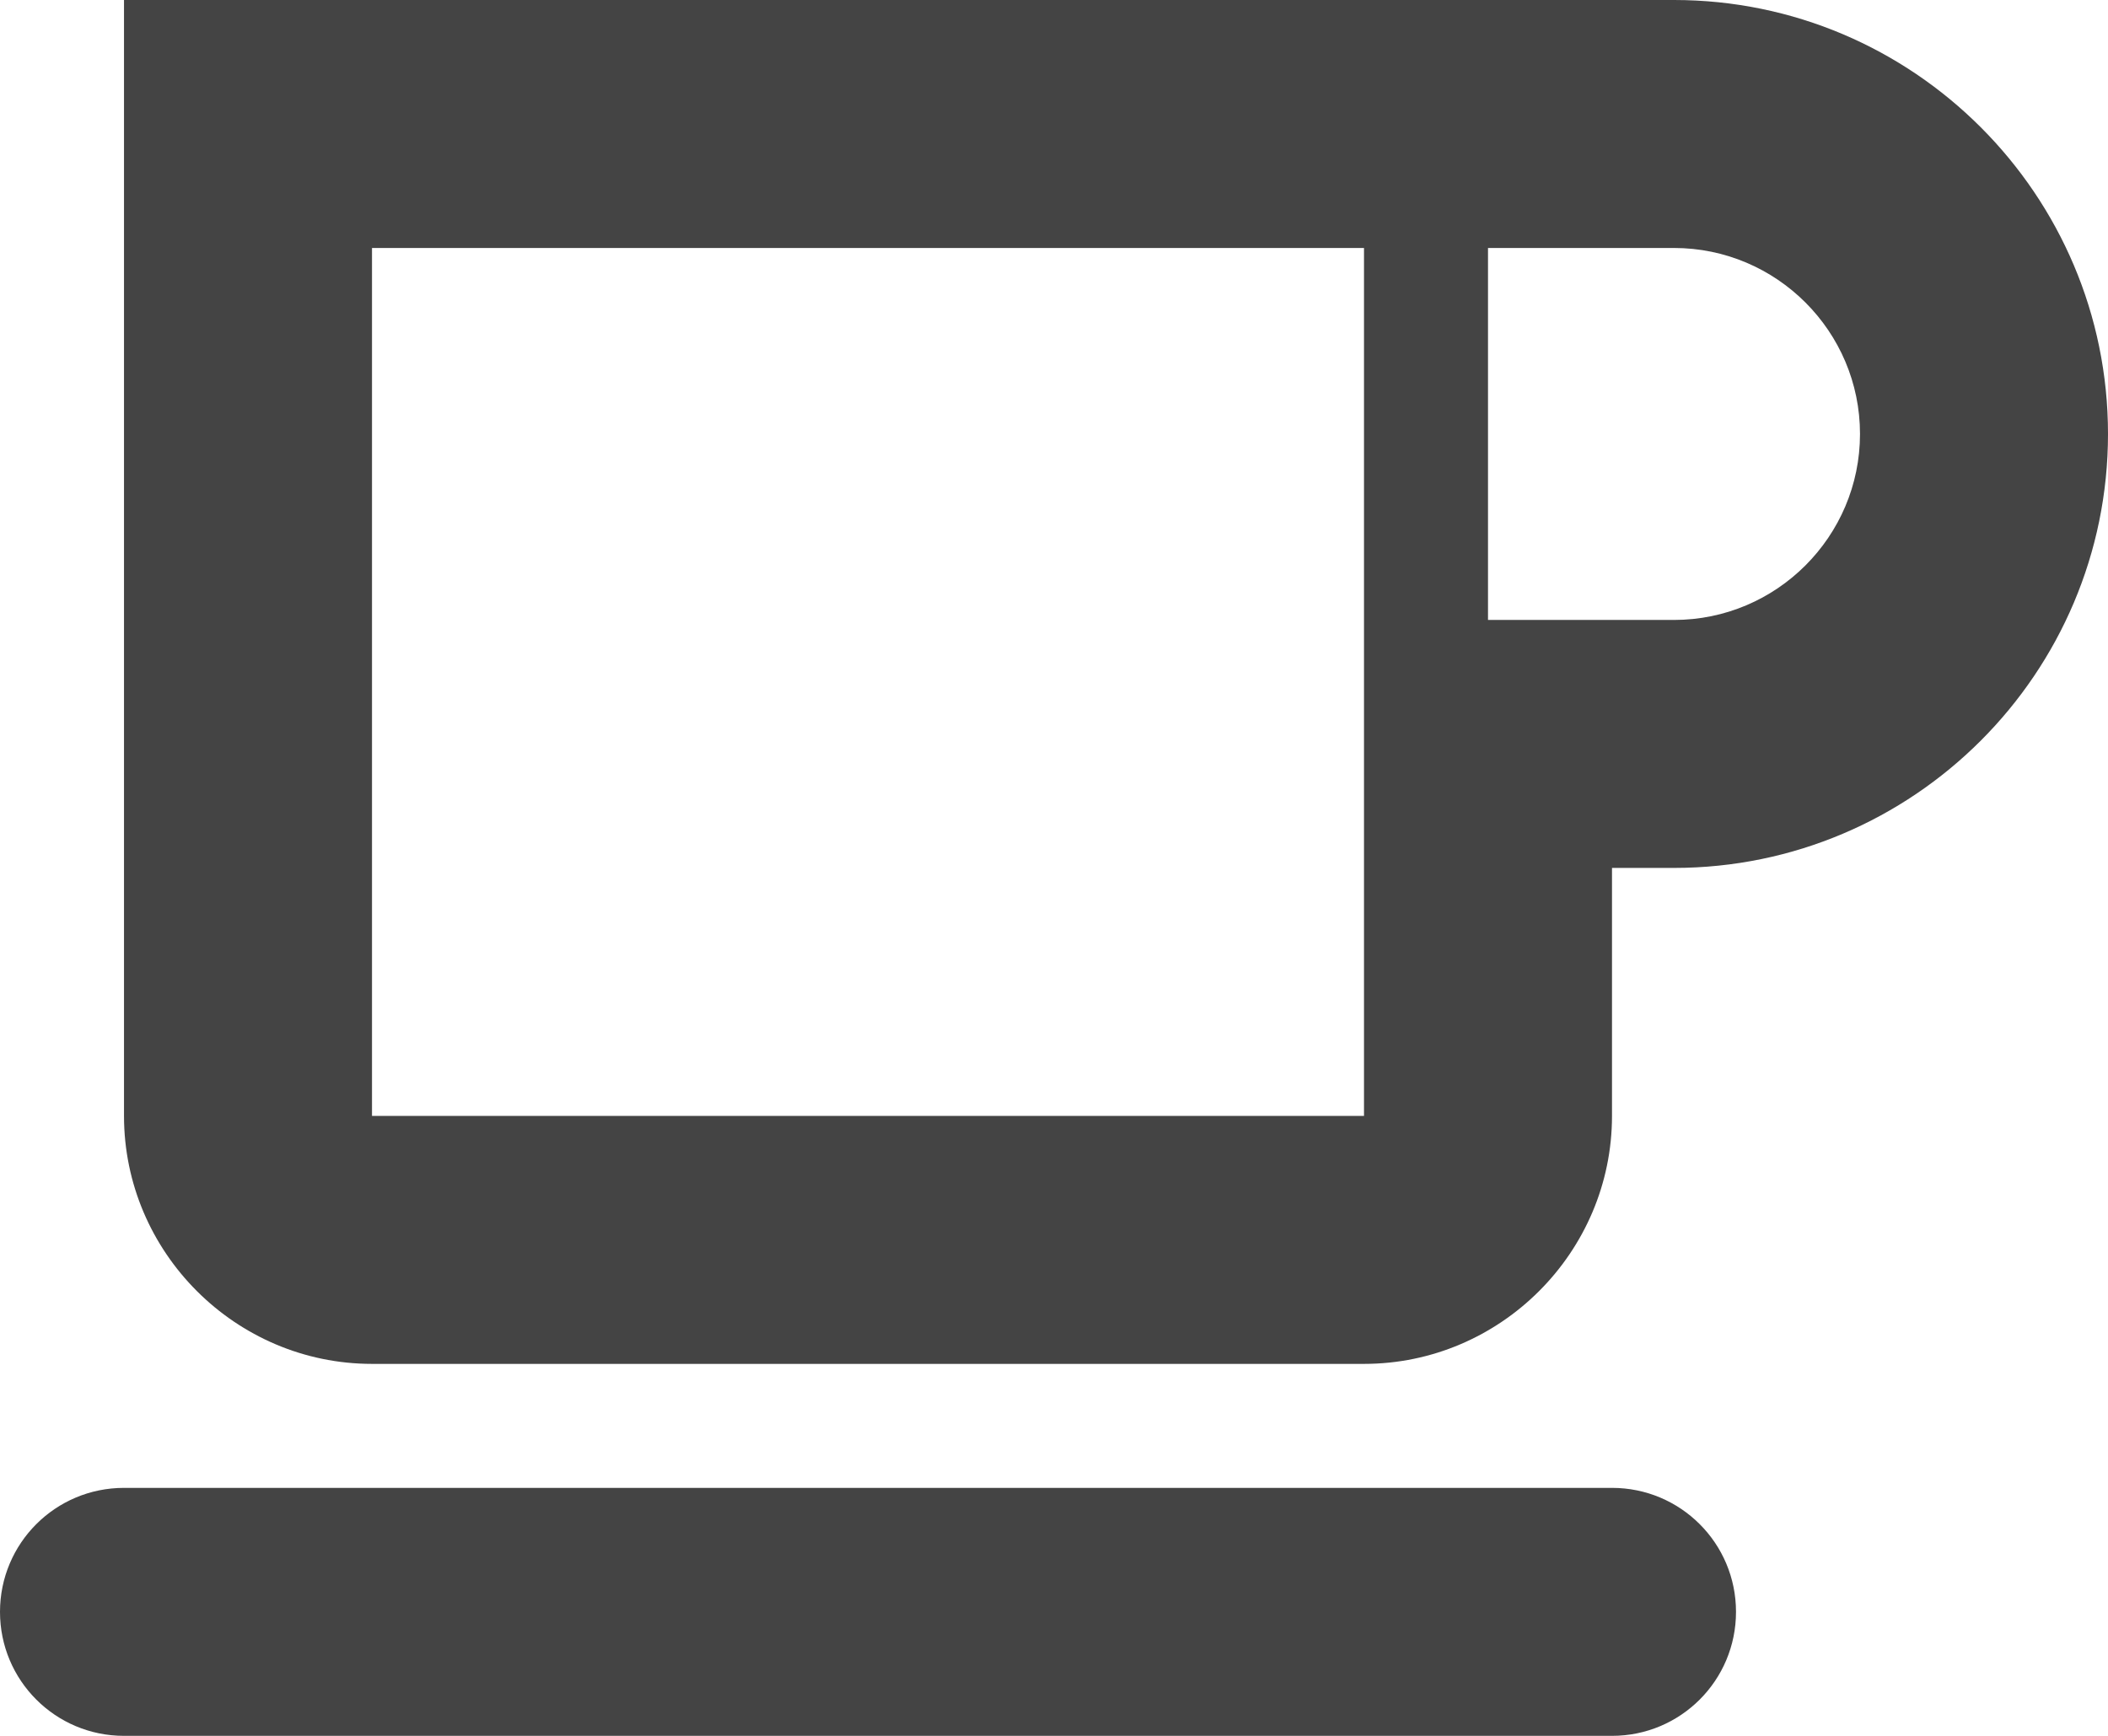
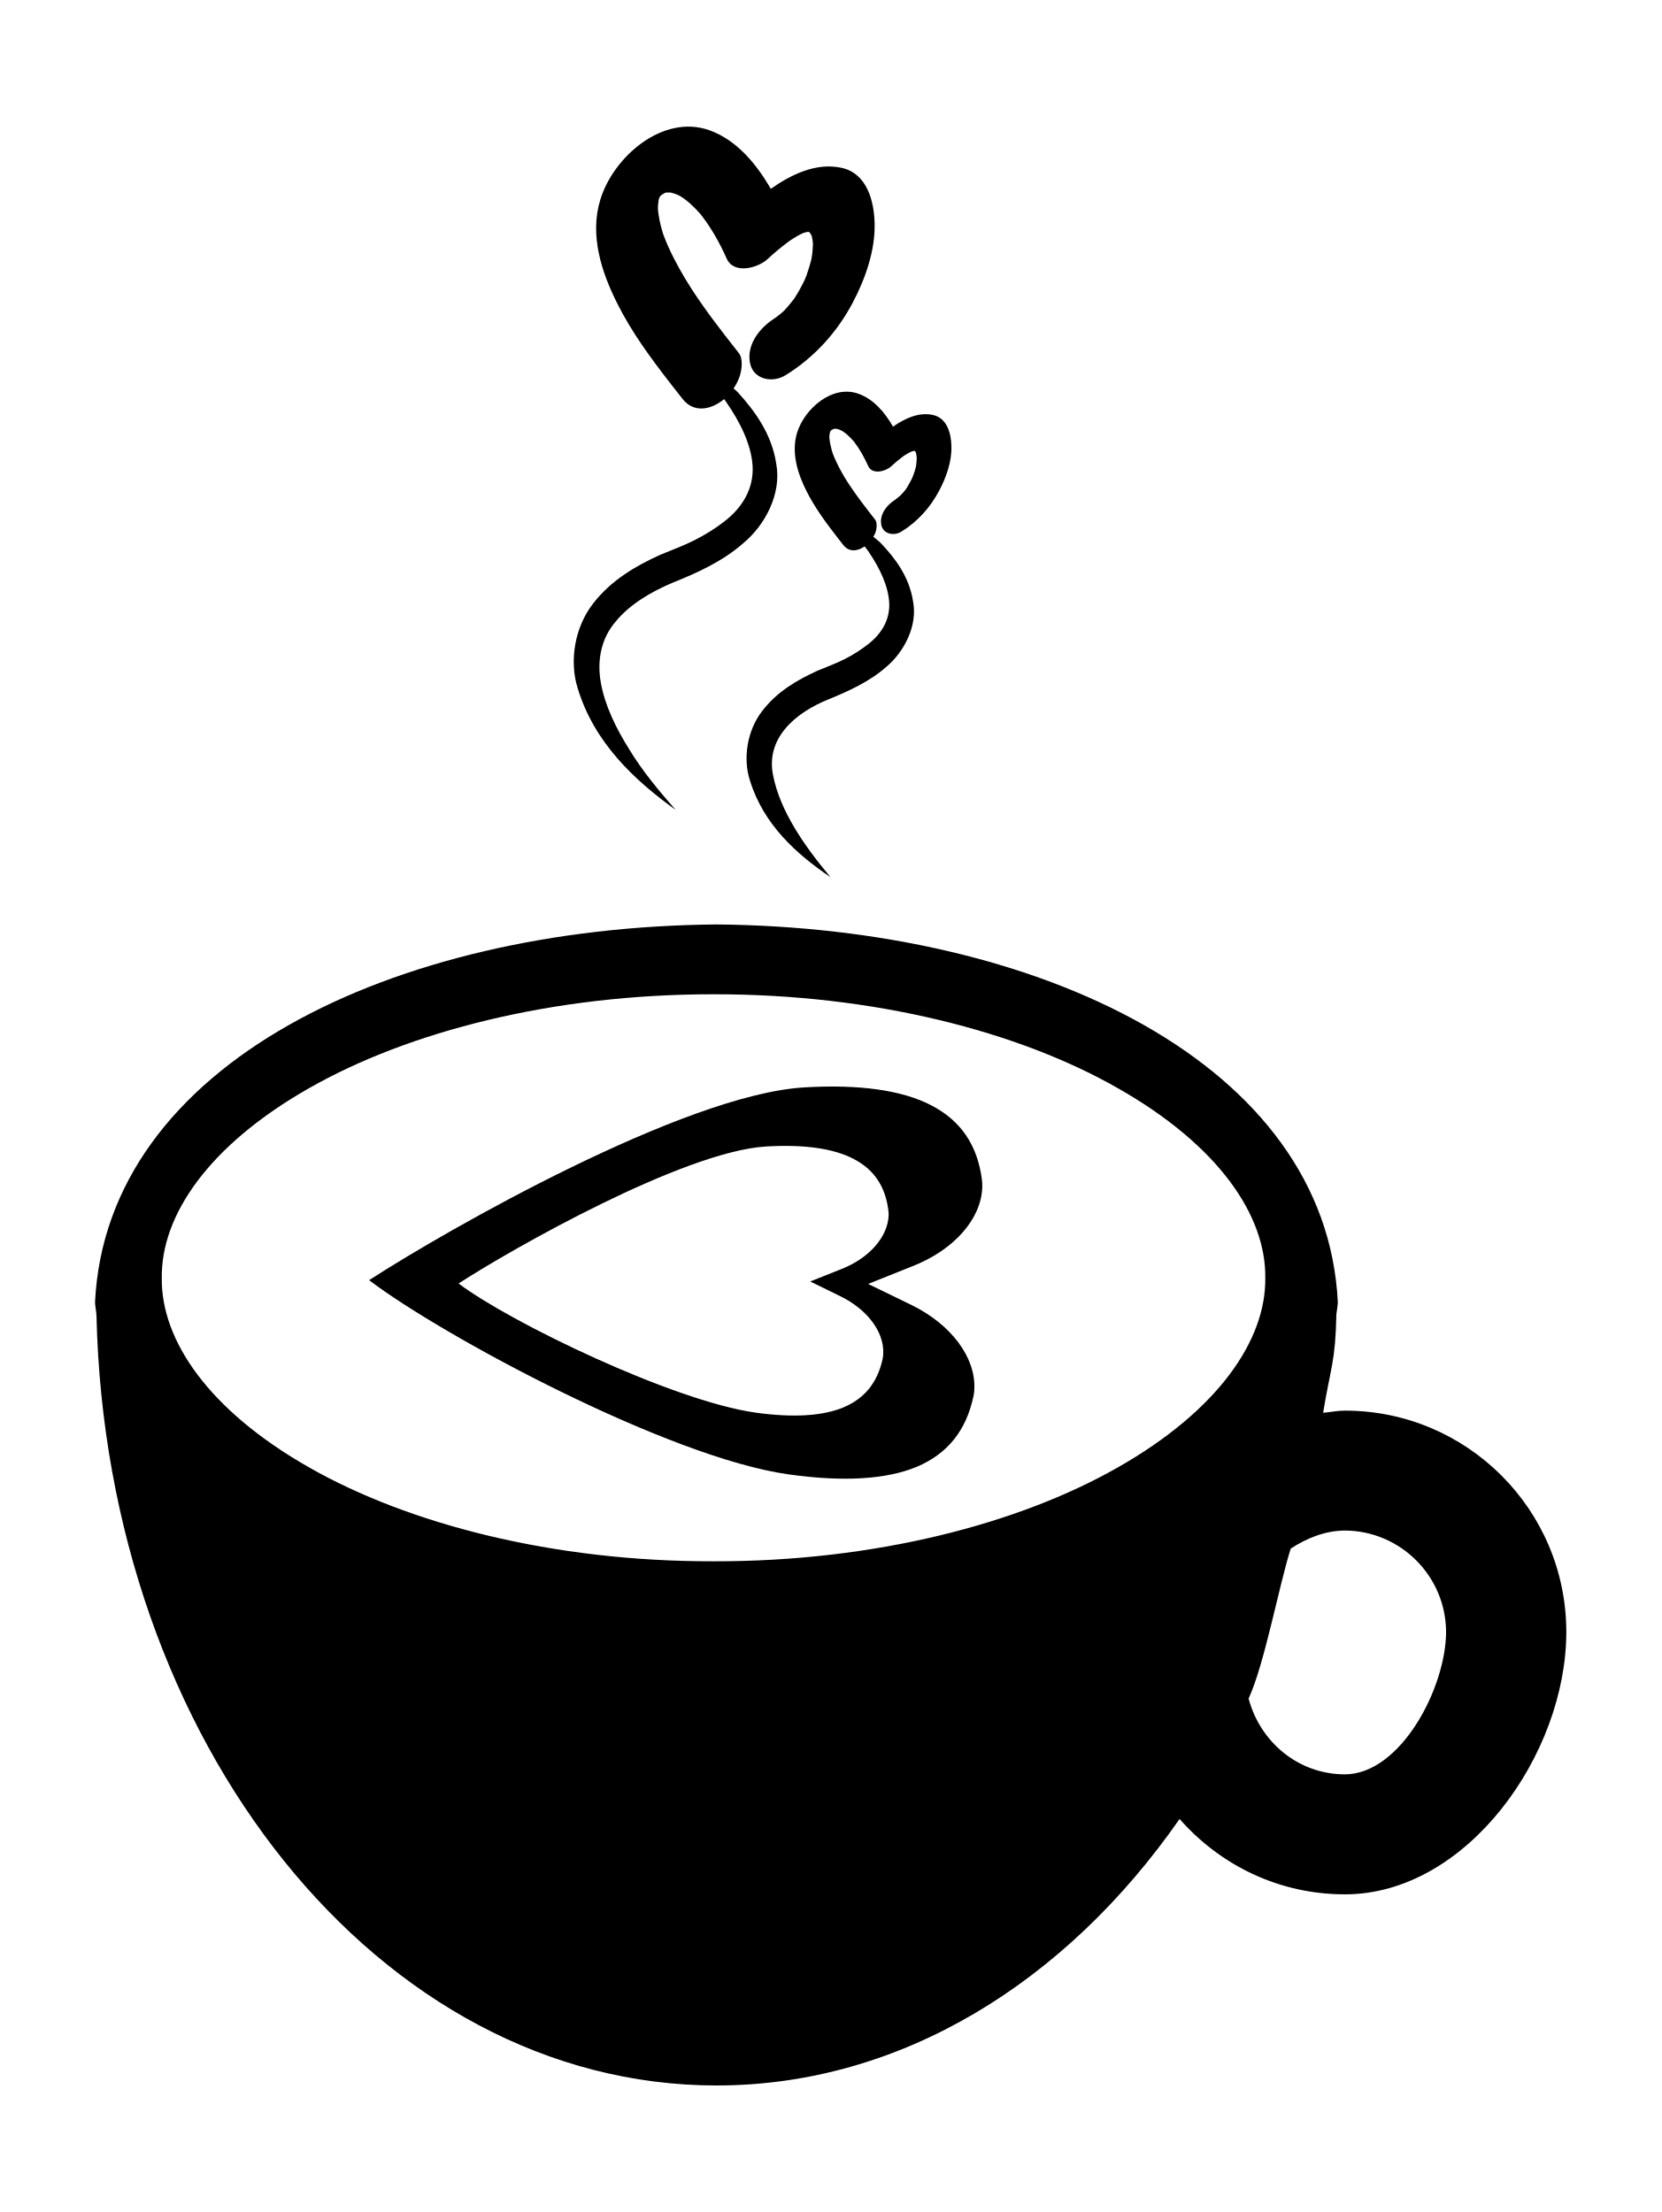
- <svg xmlns="http://www.w3.org/2000/svg" width="17px" height="14px" viewBox="0 0 17 14" version="1.1">
-   <description>Created with Sketch (http://www.bohemiancoding.com/sketch)</description>
-   <defs />
-   <g id="Page-1" stroke="none" stroke-width="1" fill="none" fill-rule="evenodd">
-     <g id="coffee" transform="translate(-4, -5)" fill="#444444">
-       <g id="Layer_1" transform="translate(4, 5)">
-         <path d="M13,14 L1,14 C0.447,14 0,13.553 0,13 C0,12.447 0.447,12 1,12 L13,12 C13.553,12 14,12.447 14,13 C14,13.553 13.553,14 13,14 L13,14 L13,14 L13,14 Z M13,14" id="Shape" />
-         <path d="M13.5,0 L1,0 L1,9 C1,10.1 1.9,11 3,11 L11,11 C12.1,11 13,10.1 13,9 L13,7 L13.5,7 C15.43,7 17,5.43 17,3.5 C17,1.57 15.43,0 13.5,0 L13.5,0 L13.5,0 L13.5,0 Z M11,9 L3,9 L3,2 L11,2 L11,9 L11,9 L11,9 L11,9 Z M13.5,5 L12,5 L12,2 L13.5,2 C14.327,2 15,2.673 15,3.5 C15,4.327 14.327,5 13.5,5 L13.5,5 L13.5,5 L13.5,5 Z M13.5,5" id="Shape" />
-       </g>
-     </g>
-   </g>
+ <svg xmlns="http://www.w3.org/2000/svg" version="1.1" id="Capa_1" x="0px" y="0px" width="21.594px" height="28.759px" viewBox="0 0 21.594 28.759" enable-background="new 0 0 21.594 28.759" xml:space="preserve">
+   <path d="M17.481,18.34c-0.096,0-0.188,0.02-0.282,0.028c0.096-0.59,0.16-0.658,0.172-1.28c0.006-0.051,0.016-0.101,0.019-0.154  c-0.149-3.101-3.876-4.877-8.076-4.915c-4.203,0.036-7.929,1.813-8.079,4.914c0.003,0.058,0.016,0.112,0.019,0.168  c0-0.002,0-0.002,0-0.002c0.125,5.557,3.681,10.015,8.06,10.015c2.397,0,4.543-1.344,6.019-3.465c0.526,0.599,1.289,0.98,2.149,0.98  c1.588,0,2.878-1.823,2.878-3.412C20.359,19.628,19.07,18.34,17.481,18.34z M14.529,19.079c-1.289,0.735-3.167,1.224-5.253,1.22  c-2.088,0.004-3.967-0.485-5.257-1.22c-1.309-0.744-1.926-1.656-1.916-2.463c-0.011-0.814,0.609-1.726,1.916-2.469  c1.291-0.736,3.17-1.222,5.257-1.22c2.085-0.003,3.964,0.484,5.253,1.22c1.309,0.743,1.929,1.655,1.918,2.469  C16.457,17.421,15.838,18.335,14.529,19.079z M17.481,23.069c-0.61-0.001-1.101-0.424-1.251-0.985  c0.208-0.451,0.392-1.46,0.548-1.951c0.206-0.132,0.438-0.231,0.702-0.234c0.724,0.003,1.314,0.592,1.317,1.318  C18.795,21.946,18.206,23.068,17.481,23.069z M12.768,15.44c0.001-0.035,0-0.069-0.004-0.101c-0.059-0.454-0.276-0.771-0.662-0.97  c-0.382-0.197-0.937-0.274-1.654-0.231c-1.557,0.095-4.638,1.85-5.65,2.506c0.958,0.728,3.896,2.307,5.453,2.525  c0.711,0.1,1.271,0.066,1.667-0.099c0.398-0.169,0.64-0.469,0.735-0.914c0.008-0.033,0.012-0.067,0.012-0.101  c0.017-0.41-0.303-0.835-0.812-1.086l-0.568-0.276l0.587-0.235C12.401,16.248,12.753,15.849,12.768,15.44z M10.936,16.5  l-0.404,0.161l0.39,0.191c0.351,0.171,0.571,0.464,0.559,0.745c-0.001,0.024-0.003,0.048-0.008,0.071  c-0.067,0.307-0.233,0.513-0.507,0.629c-0.272,0.114-0.657,0.137-1.145,0.069c-1.072-0.15-3.201-1.179-3.86-1.679  c0.695-0.451,2.924-1.716,3.995-1.781c0.493-0.029,0.874,0.024,1.137,0.16c0.264,0.136,0.414,0.353,0.454,0.667  c0.004,0.021,0.004,0.046,0.004,0.069C11.54,16.082,11.3,16.357,10.936,16.5z M7.508,8.944c-0.109-0.35-0.039-0.787,0.2-1.095  c0.236-0.307,0.56-0.494,0.879-0.638c0.172-0.069,0.306-0.12,0.447-0.191c0.14-0.071,0.27-0.153,0.386-0.244  c0.236-0.182,0.378-0.43,0.363-0.715c-0.017-0.285-0.166-0.58-0.35-0.844C9.427,5.206,9.417,5.198,9.411,5.188  C9.408,5.19,9.406,5.193,9.405,5.195c-0.17,0.138-0.391,0.174-0.533-0.009c-0.056-0.071-0.111-0.14-0.165-0.21  c-0.252-0.326-0.5-0.662-0.684-1.032c-0.208-0.413-0.36-0.891-0.22-1.347c0.167-0.553,0.809-1.119,1.417-0.904  c0.352,0.125,0.61,0.434,0.799,0.762c0.273-0.191,0.593-0.344,0.92-0.273c0.333,0.073,0.423,0.434,0.43,0.724  c0.008,0.352-0.121,0.718-0.283,1.026c-0.205,0.389-0.502,0.716-0.876,0.947c-0.172,0.106-0.423,0.055-0.462-0.165  c-0.043-0.239,0.129-0.452,0.317-0.573c0.003-0.002,0.007-0.005,0.01-0.007c0.001,0,0.001,0,0.002-0.001  c0.023-0.014,0.046-0.032,0.011-0.009c0.001-0.001,0.002-0.001,0.003-0.002c0.032-0.023,0.063-0.048,0.092-0.074  c0.004-0.005,0.01-0.01,0.015-0.015c0.02-0.021,0.04-0.044,0.058-0.066c0.026-0.03,0.05-0.061,0.073-0.092  c0.038-0.059,0.073-0.12,0.104-0.182c0.008-0.016,0.017-0.034,0.025-0.05c0.009-0.02,0.021-0.053,0.027-0.067  c0.021-0.064,0.043-0.128,0.058-0.192c0.002-0.006,0.004-0.013,0.005-0.019c0.004-0.024,0.008-0.049,0.011-0.072  c0.004-0.04,0.007-0.079,0.008-0.12c-0.002-0.016-0.003-0.035-0.004-0.045c-0.004-0.022-0.007-0.043-0.012-0.065  c-0.002,0-0.002-0.002-0.004-0.003c-0.006-0.011-0.012-0.022-0.019-0.034c-0.004-0.003-0.007-0.006-0.01-0.008  c-0.003-0.001-0.005-0.002-0.007-0.004c-0.009,0.002-0.019,0.002-0.027,0.003c-0.006,0.001-0.013,0.003-0.021,0.006  c-0.007,0.002-0.014,0.004-0.021,0.006c-0.026,0.012-0.05,0.024-0.075,0.038c-0.023,0.012-0.089,0.056-0.092,0.057  c-0.015,0.011-0.031,0.021-0.045,0.033c-0.089,0.066-0.174,0.138-0.254,0.213C9.848,3.486,9.538,3.571,9.445,3.36  C9.358,3.165,9.252,2.974,9.122,2.805C9.112,2.793,9.1,2.779,9.097,2.774C9.078,2.753,9.06,2.733,9.041,2.714  c-0.038-0.038-0.077-0.076-0.12-0.109C8.901,2.589,8.88,2.574,8.858,2.56C8.851,2.555,8.832,2.546,8.822,2.539  C8.787,2.524,8.754,2.512,8.717,2.503c0,0,0,0-0.001,0c-0.017,0-0.032-0.001-0.049,0c-0.008,0-0.015,0.002-0.019,0.004  c-0.003,0-0.005,0.001-0.007,0.002c-0.015,0.008-0.034,0.02-0.041,0.024C8.595,2.537,8.59,2.542,8.585,2.548  C8.58,2.551,8.577,2.558,8.573,2.565C8.57,2.574,8.566,2.585,8.562,2.595C8.559,2.62,8.554,2.657,8.553,2.673  c0,0.014-0.001,0.027-0.001,0.041c0,0.004,0,0.007,0,0.009c0.01,0.093,0.027,0.182,0.054,0.272C8.609,3.01,8.614,3.023,8.618,3.037  C8.623,3.049,8.627,3.063,8.63,3.069C8.648,3.116,8.667,3.164,8.688,3.21c0.086,0.19,0.19,0.373,0.303,0.549  c0.188,0.29,0.4,0.561,0.613,0.832c0.058,0.075,0.038,0.216,0.012,0.298C9.597,4.947,9.569,5.001,9.535,5.051  c0.016,0.015,0.035,0.027,0.05,0.043c0.23,0.252,0.447,0.551,0.505,0.935c0.073,0.393-0.148,0.801-0.428,1.033  C9.389,7.304,9.036,7.459,8.743,7.576C8.455,7.698,8.184,7.86,8.004,8.08C7.817,8.296,7.757,8.58,7.81,8.876  c0.053,0.297,0.197,0.592,0.369,0.866c0.17,0.28,0.383,0.537,0.604,0.788C8.245,10.143,7.721,9.653,7.508,8.944z M10.088,4.124  c-0.005,0.003-0.009,0.006-0.013,0.009c-0.001,0-0.001,0.001-0.002,0.001C10.088,4.124,10.081,4.129,10.088,4.124z M10.361,5.626  c-0.078,0.259,0.006,0.529,0.123,0.76c0.104,0.207,0.243,0.398,0.385,0.581c0.03,0.04,0.061,0.079,0.092,0.118  c0.075,0.097,0.186,0.083,0.278,0.019c0.019,0.027,0.042,0.051,0.058,0.079c0.143,0.21,0.253,0.445,0.262,0.663  c0.007,0.215-0.099,0.396-0.283,0.536c-0.09,0.07-0.191,0.134-0.3,0.189c-0.112,0.056-0.214,0.093-0.354,0.151  c-0.257,0.118-0.521,0.268-0.715,0.523c-0.196,0.253-0.252,0.617-0.159,0.902c0.178,0.577,0.607,0.958,1.048,1.258  c-0.34-0.406-0.657-0.861-0.747-1.326c-0.096-0.471,0.27-0.807,0.731-0.991c0.229-0.094,0.519-0.221,0.74-0.417  c0.228-0.191,0.412-0.532,0.348-0.856c-0.05-0.316-0.231-0.557-0.42-0.755c-0.029-0.029-0.064-0.054-0.096-0.082  c0.011-0.019,0.022-0.036,0.029-0.056c0.014-0.047,0.026-0.127-0.007-0.168c-0.12-0.153-0.239-0.306-0.345-0.468  c-0.065-0.099-0.123-0.203-0.171-0.31c-0.011-0.026-0.023-0.052-0.033-0.08c-0.002-0.004-0.004-0.011-0.006-0.018  c-0.002-0.008-0.004-0.016-0.007-0.023c-0.014-0.05-0.025-0.101-0.03-0.154c-0.002-0.002-0.002-0.004-0.002-0.005  c0-0.009,0-0.016,0.001-0.024c0-0.009,0.003-0.028,0.005-0.044c0.003-0.004,0.004-0.011,0.006-0.016  c0.003-0.005,0.005-0.008,0.006-0.012c0.004-0.002,0.006-0.004,0.01-0.008c0.004-0.001,0.015-0.009,0.023-0.013  c0.001,0,0.003-0.002,0.004-0.002c0.004-0.002,0.007-0.002,0.012-0.002c0.009,0,0.019,0,0.027,0h0.001  c0.02,0.004,0.04,0.012,0.058,0.021c0.006,0.003,0.017,0.008,0.021,0.011c0.012,0.009,0.023,0.017,0.035,0.025  c0.024,0.019,0.046,0.04,0.066,0.06c0.012,0.012,0.021,0.024,0.033,0.035c0.002,0.003,0.009,0.011,0.015,0.018  c0.073,0.095,0.132,0.203,0.182,0.313c0.052,0.119,0.228,0.071,0.299,0.005c0.047-0.043,0.093-0.083,0.143-0.12  c0.008-0.007,0.017-0.013,0.026-0.019c0.002-0.002,0.039-0.025,0.052-0.032c0.014-0.008,0.028-0.014,0.043-0.021  c0.004-0.001,0.009-0.003,0.011-0.004c0.004-0.001,0.009-0.001,0.013-0.003c0.005,0,0.01-0.002,0.015-0.002  c0.002,0,0.003,0.002,0.004,0.002c0.002,0.002,0.004,0.003,0.005,0.004c0.003,0.006,0.007,0.014,0.01,0.019  c0.001,0.002,0.001,0.002,0.001,0.002c0.004,0.012,0.004,0.024,0.006,0.036c0.002,0.006,0.003,0.018,0.004,0.027  c-0.001,0.02-0.003,0.043-0.005,0.066c0,0.013-0.003,0.027-0.005,0.042c-0.001,0.002-0.002,0.006-0.002,0.01  c-0.008,0.037-0.02,0.073-0.034,0.109c-0.003,0.009-0.011,0.027-0.015,0.039c-0.005,0.009-0.009,0.019-0.014,0.027  c-0.019,0.035-0.037,0.069-0.058,0.103c-0.012,0.018-0.027,0.035-0.04,0.051c-0.012,0.013-0.022,0.025-0.035,0.038  c-0.003,0.004-0.006,0.005-0.009,0.008c-0.016,0.015-0.034,0.029-0.052,0.042c-0.004,0.004-0.009,0.007-0.014,0.012  c-0.106,0.066-0.203,0.187-0.179,0.322c0.022,0.123,0.164,0.151,0.26,0.092c0.211-0.129,0.377-0.314,0.493-0.534  c0.092-0.172,0.165-0.379,0.159-0.577c-0.003-0.164-0.054-0.367-0.241-0.407c-0.183-0.04-0.364,0.045-0.518,0.152  c-0.106-0.185-0.252-0.358-0.45-0.428C10.817,4.997,10.457,5.316,10.361,5.626z M11.641,6.493c-0.001,0.001-0.002,0.001-0.003,0.002  C11.687,6.46,11.657,6.483,11.641,6.493z" />
</svg>
